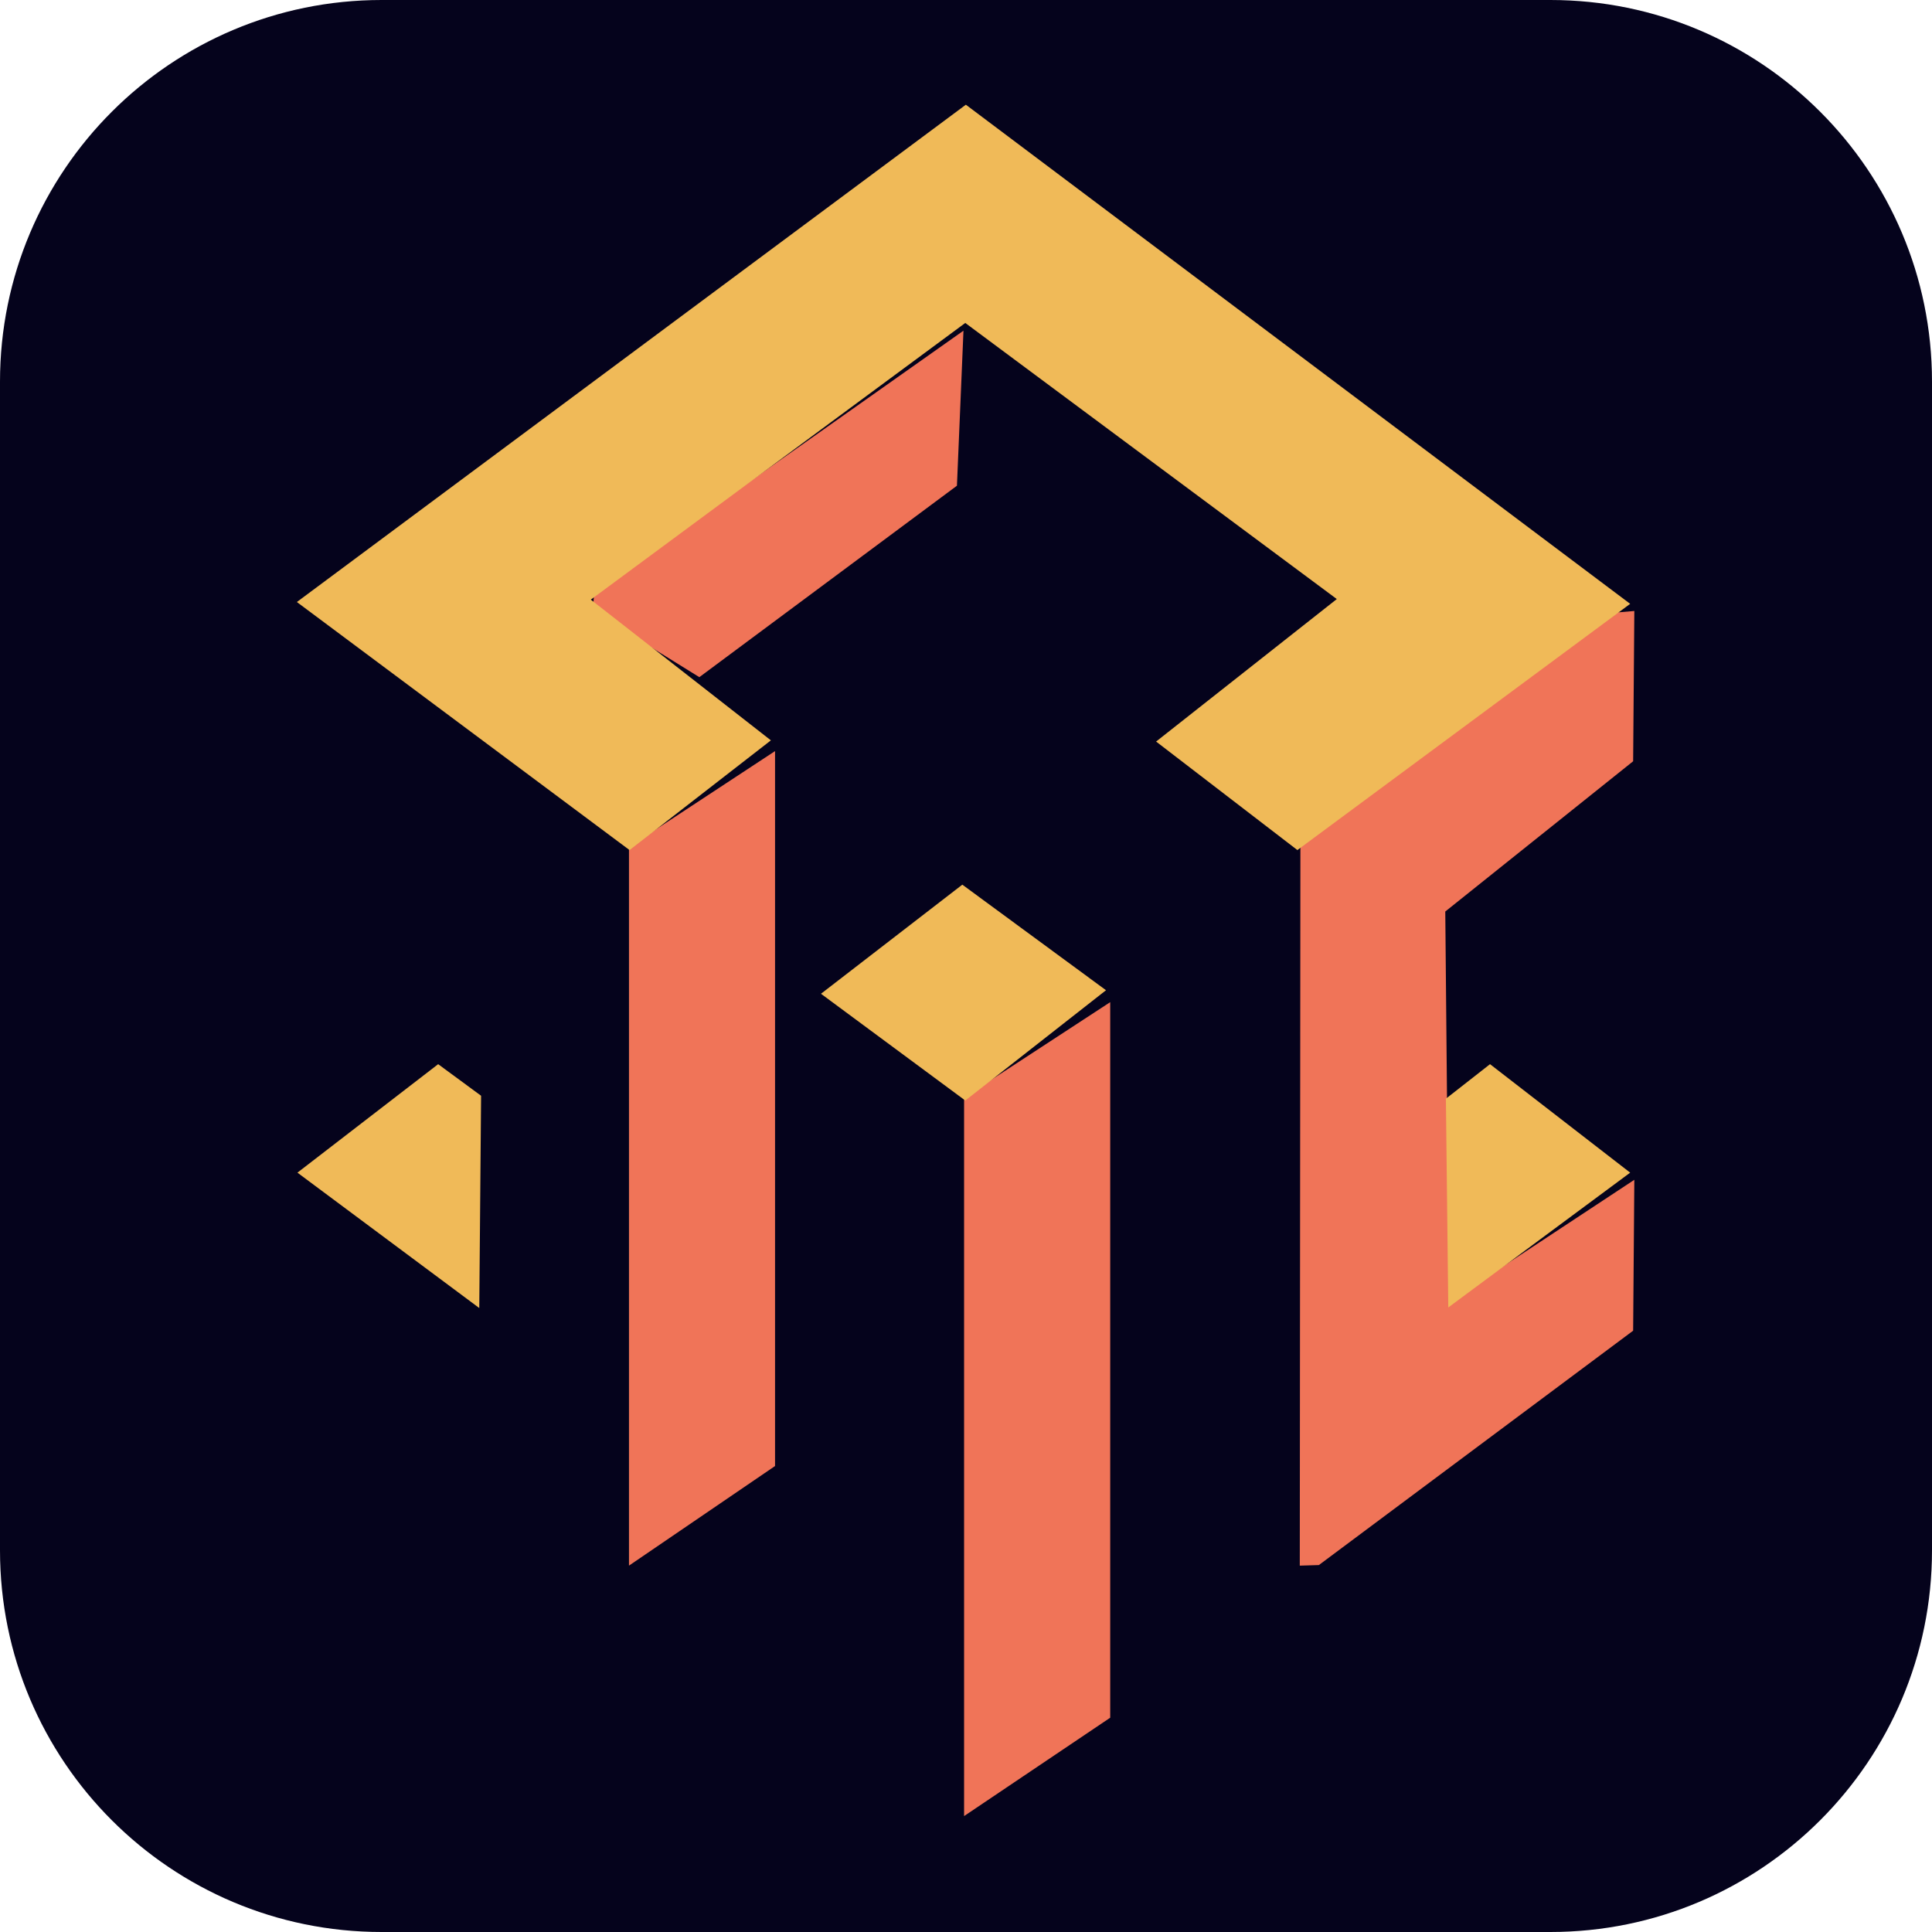
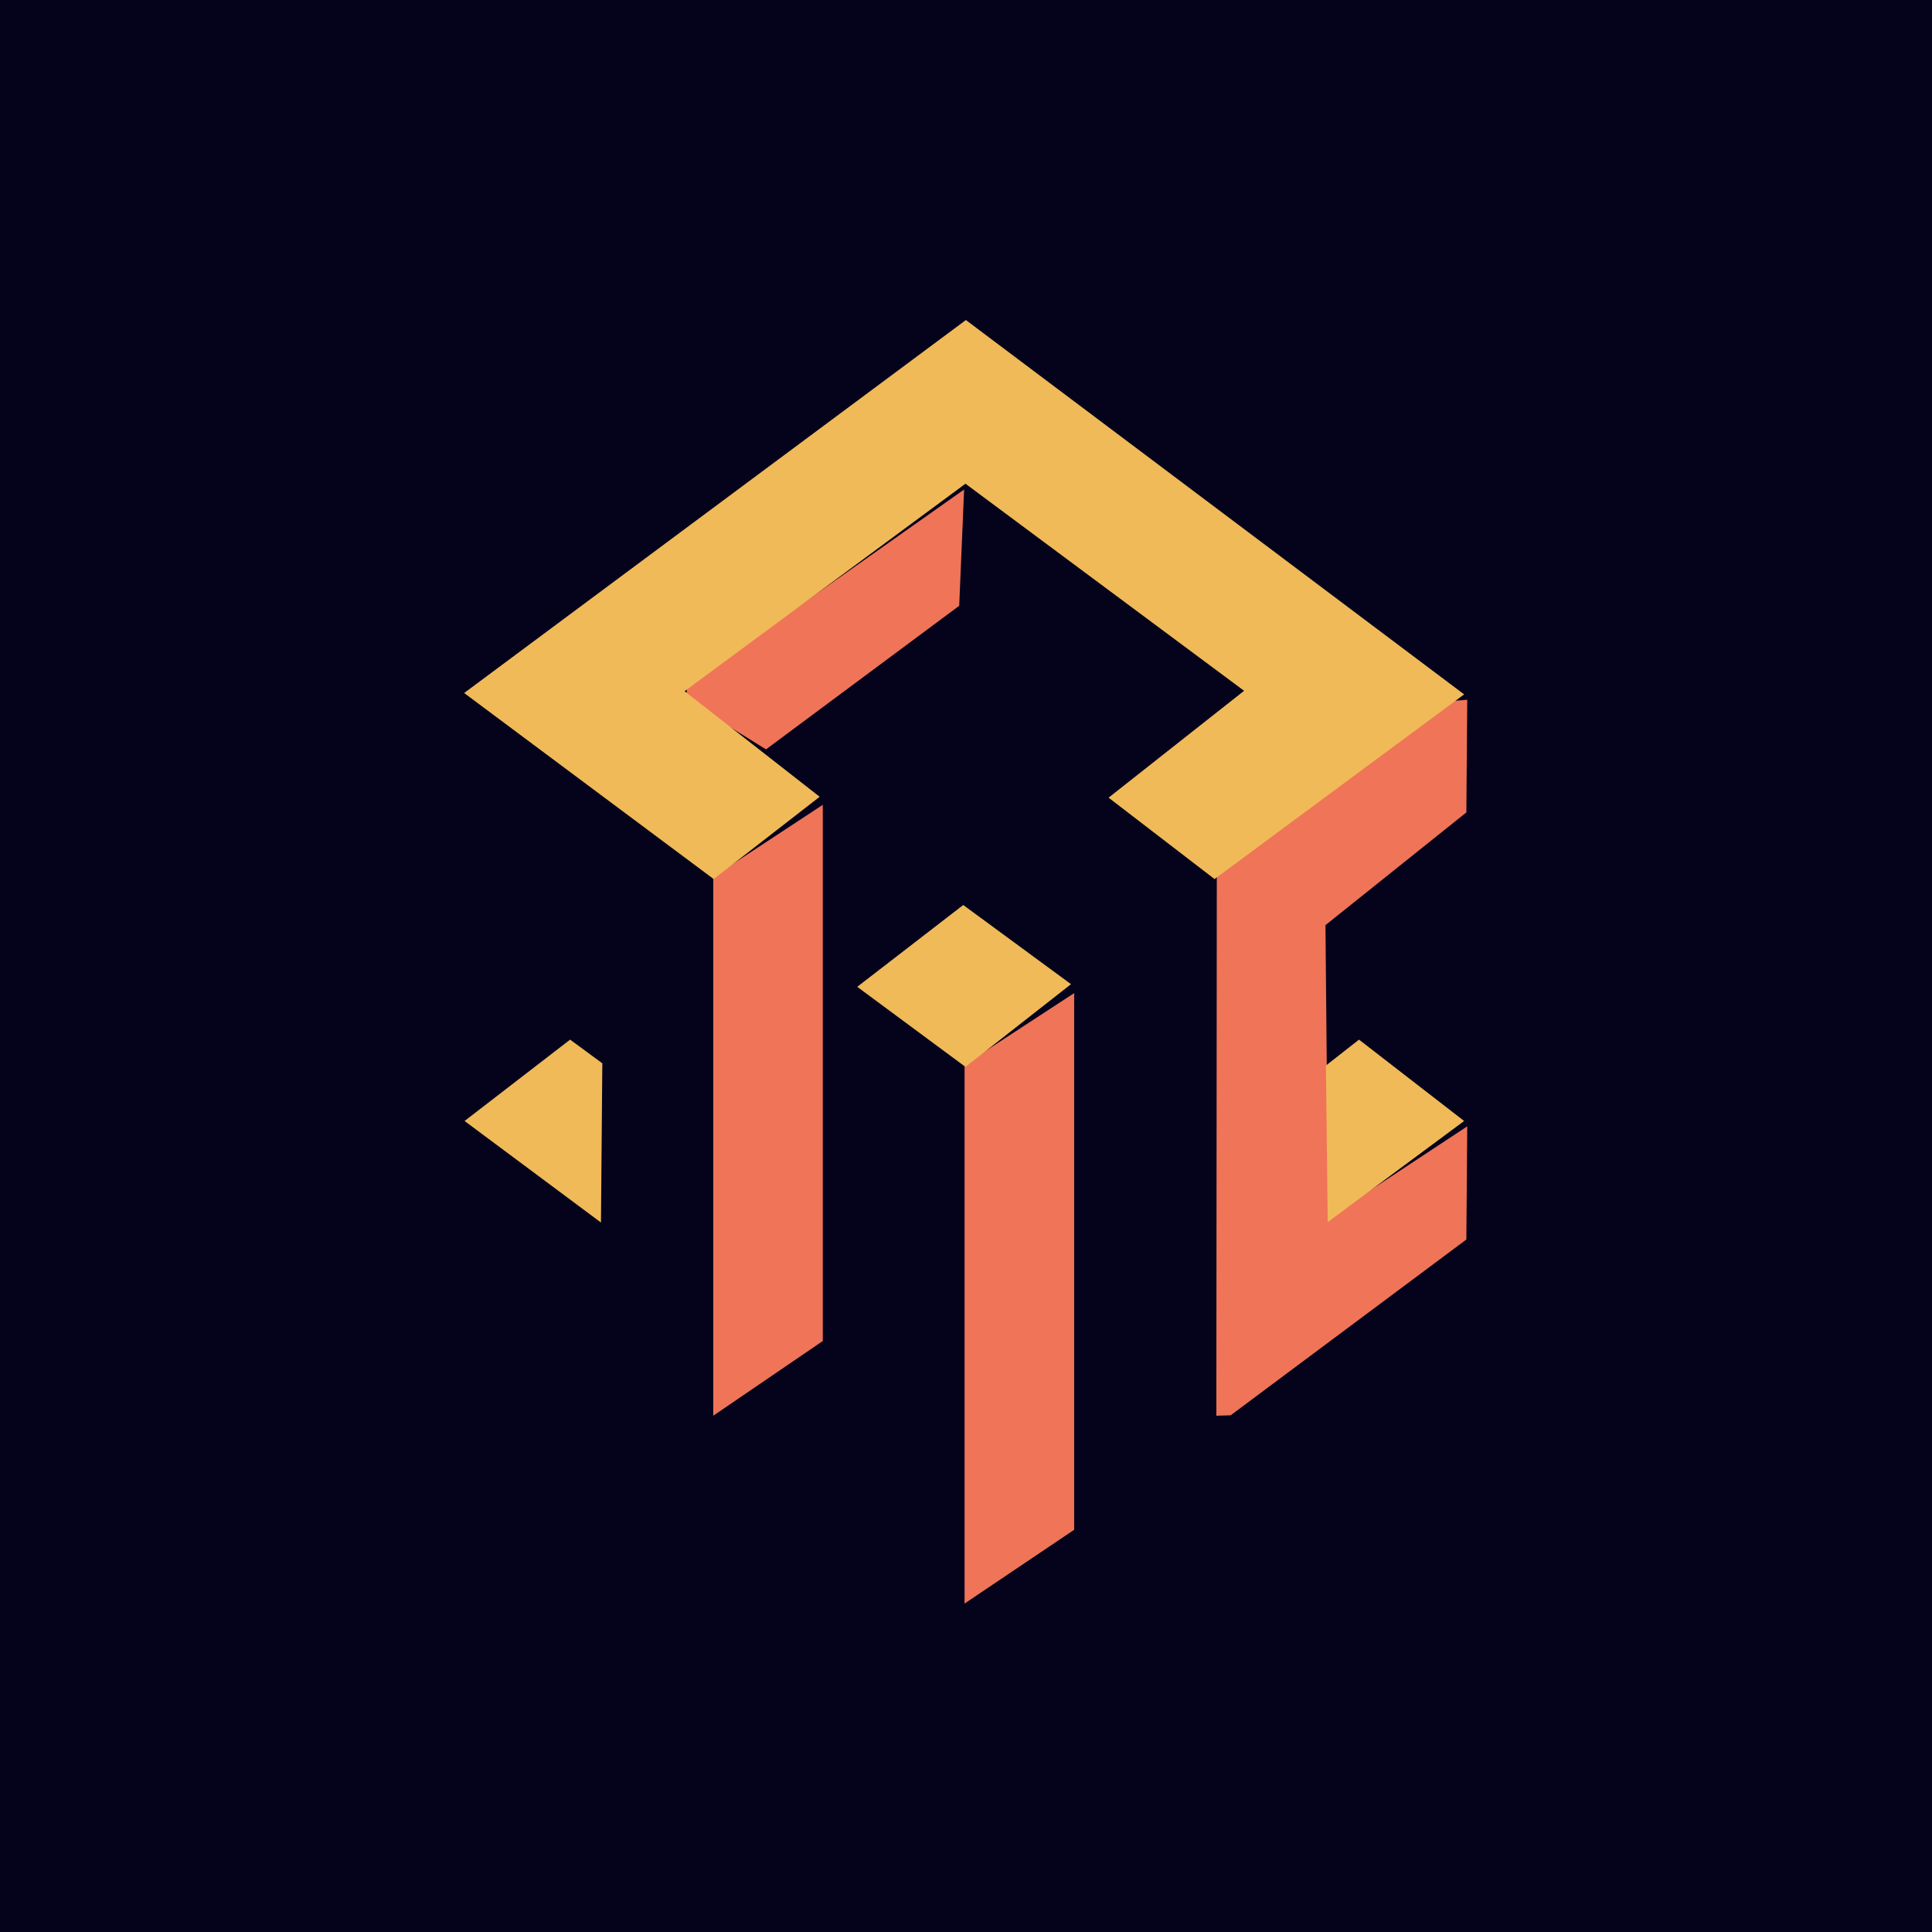
- <svg xmlns="http://www.w3.org/2000/svg" viewBox="340.15 154.8 405.0 405.0">
-   <rect x="340.15" y="154.8" width="405.0" height="405.0" rx="80" fill="#05031C" />
+ <svg xmlns="http://www.w3.org/2000/svg" viewBox="272.65 87.30 540 540">
+   <rect x="272.65" y="87.30" width="540" height="540" fill="#05031C" />
  <path fill="#F07458" fill-rule="evenodd" d="M572.88,364.88L542.25,384.88L542.25,535.50L572.88,514.88Z M502.62,312.25L472.00,332.38L472.00,483.00L502.62,462.12Z M682.75,282.88L678.38,283.25L612.75,332.25L612.62,483.00L616.62,482.88L682.50,433.75L682.75,402.12L643.88,427.75L643.12,345.88L682.50,314.38Z M542.12,224.12L464.75,278.75L464.38,282.88L486.75,296.75L540.75,256.62Z" />
  <path fill="#F0BA58" fill-rule="evenodd" d="M652.50,377.88L643.25,385.12L643.75,428.88L681.88,400.62Z M432.00,377.88L402.50,400.62L440.62,429.00L441.00,384.50Z M541.88,340.25L512.25,363.12L542.50,385.50L572.00,362.38Z M402.38,281.00L472.12,333.00L501.75,310.00L464.00,280.50L542.50,222.50L620.38,280.38L582.50,310.25L612.12,333.00L681.88,281.38L542.62,176.75Z" />
</svg>
